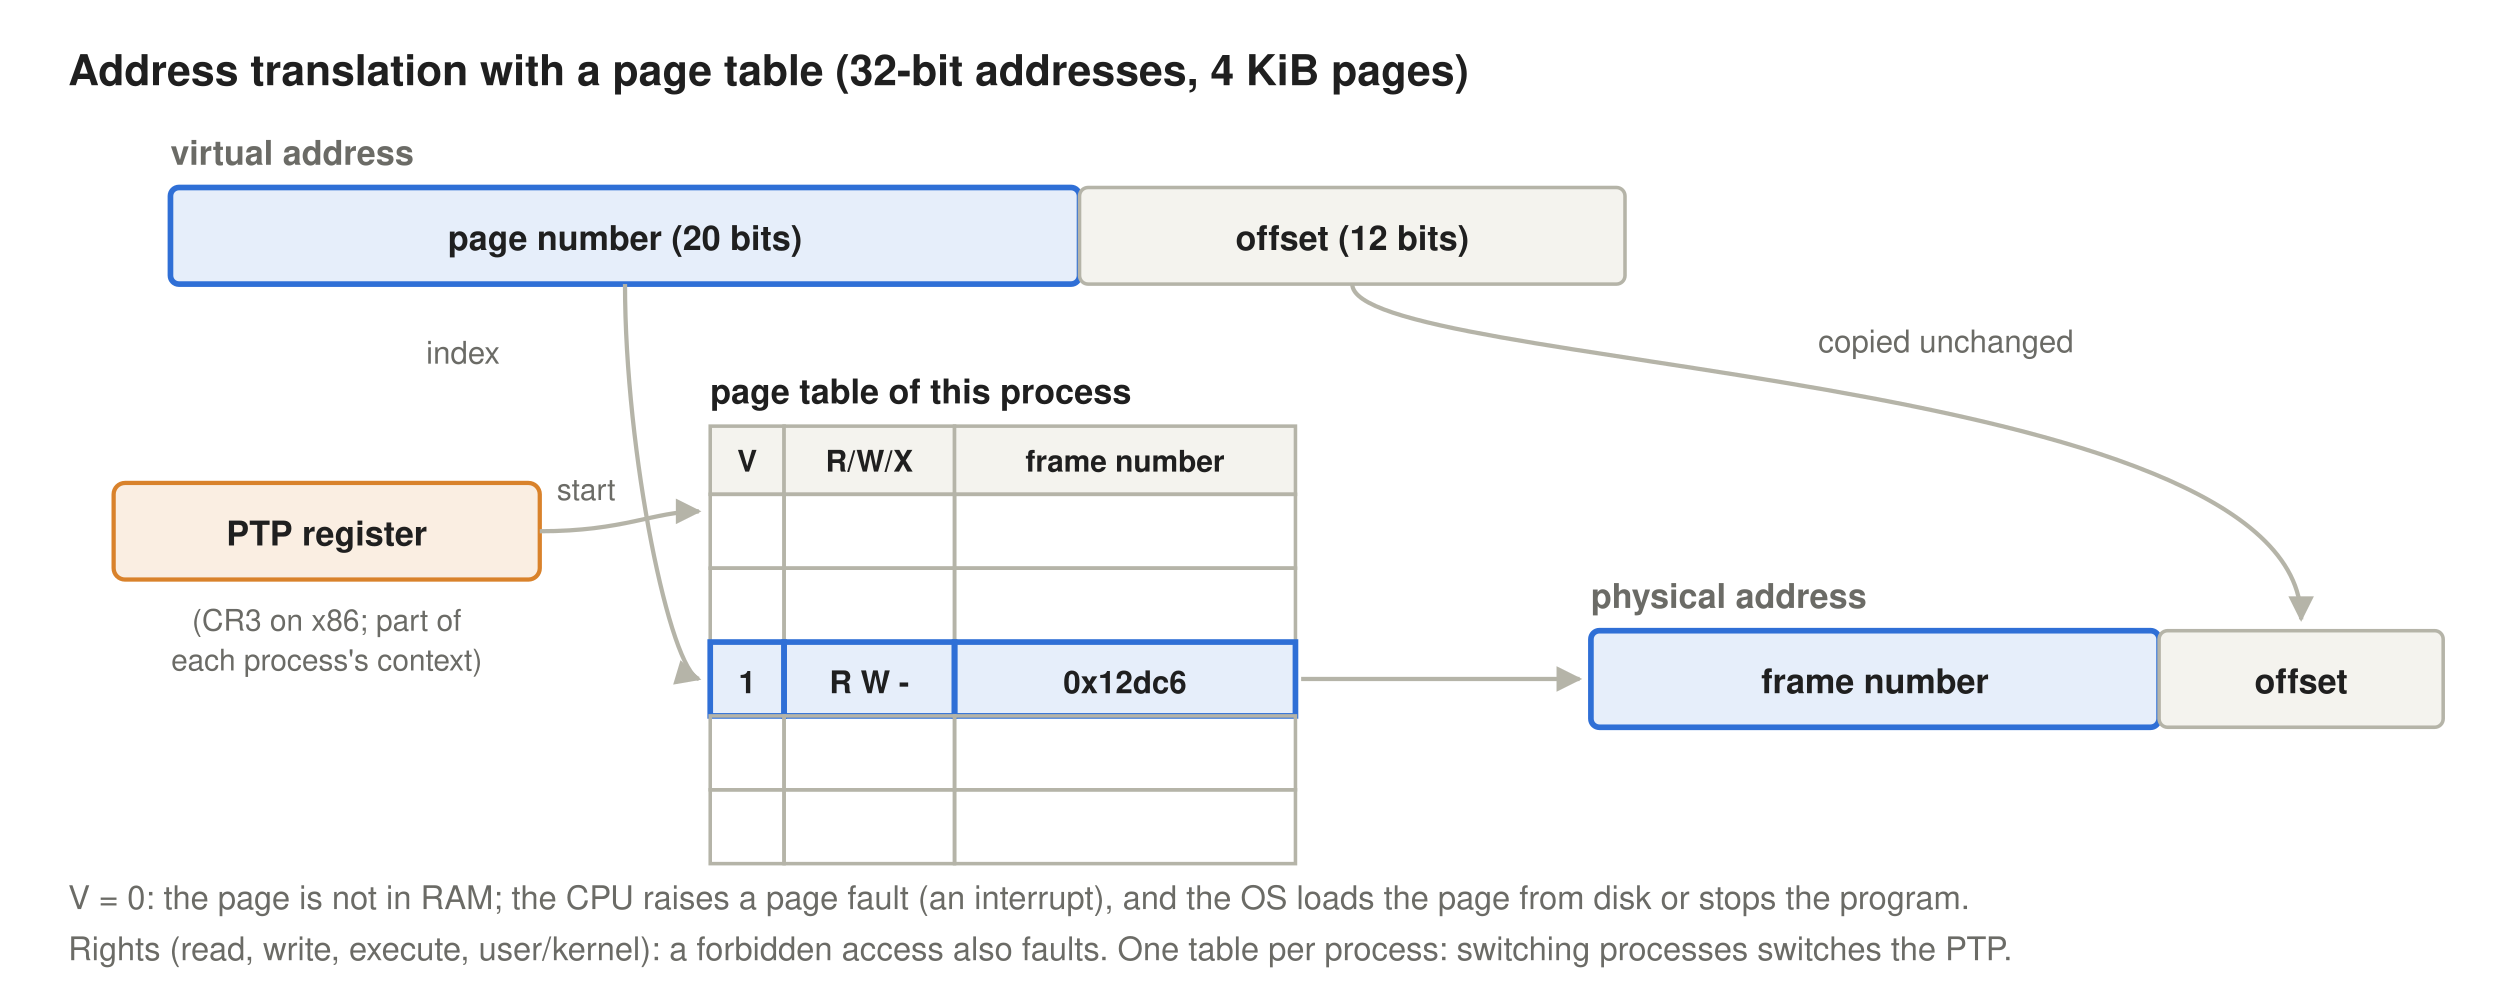
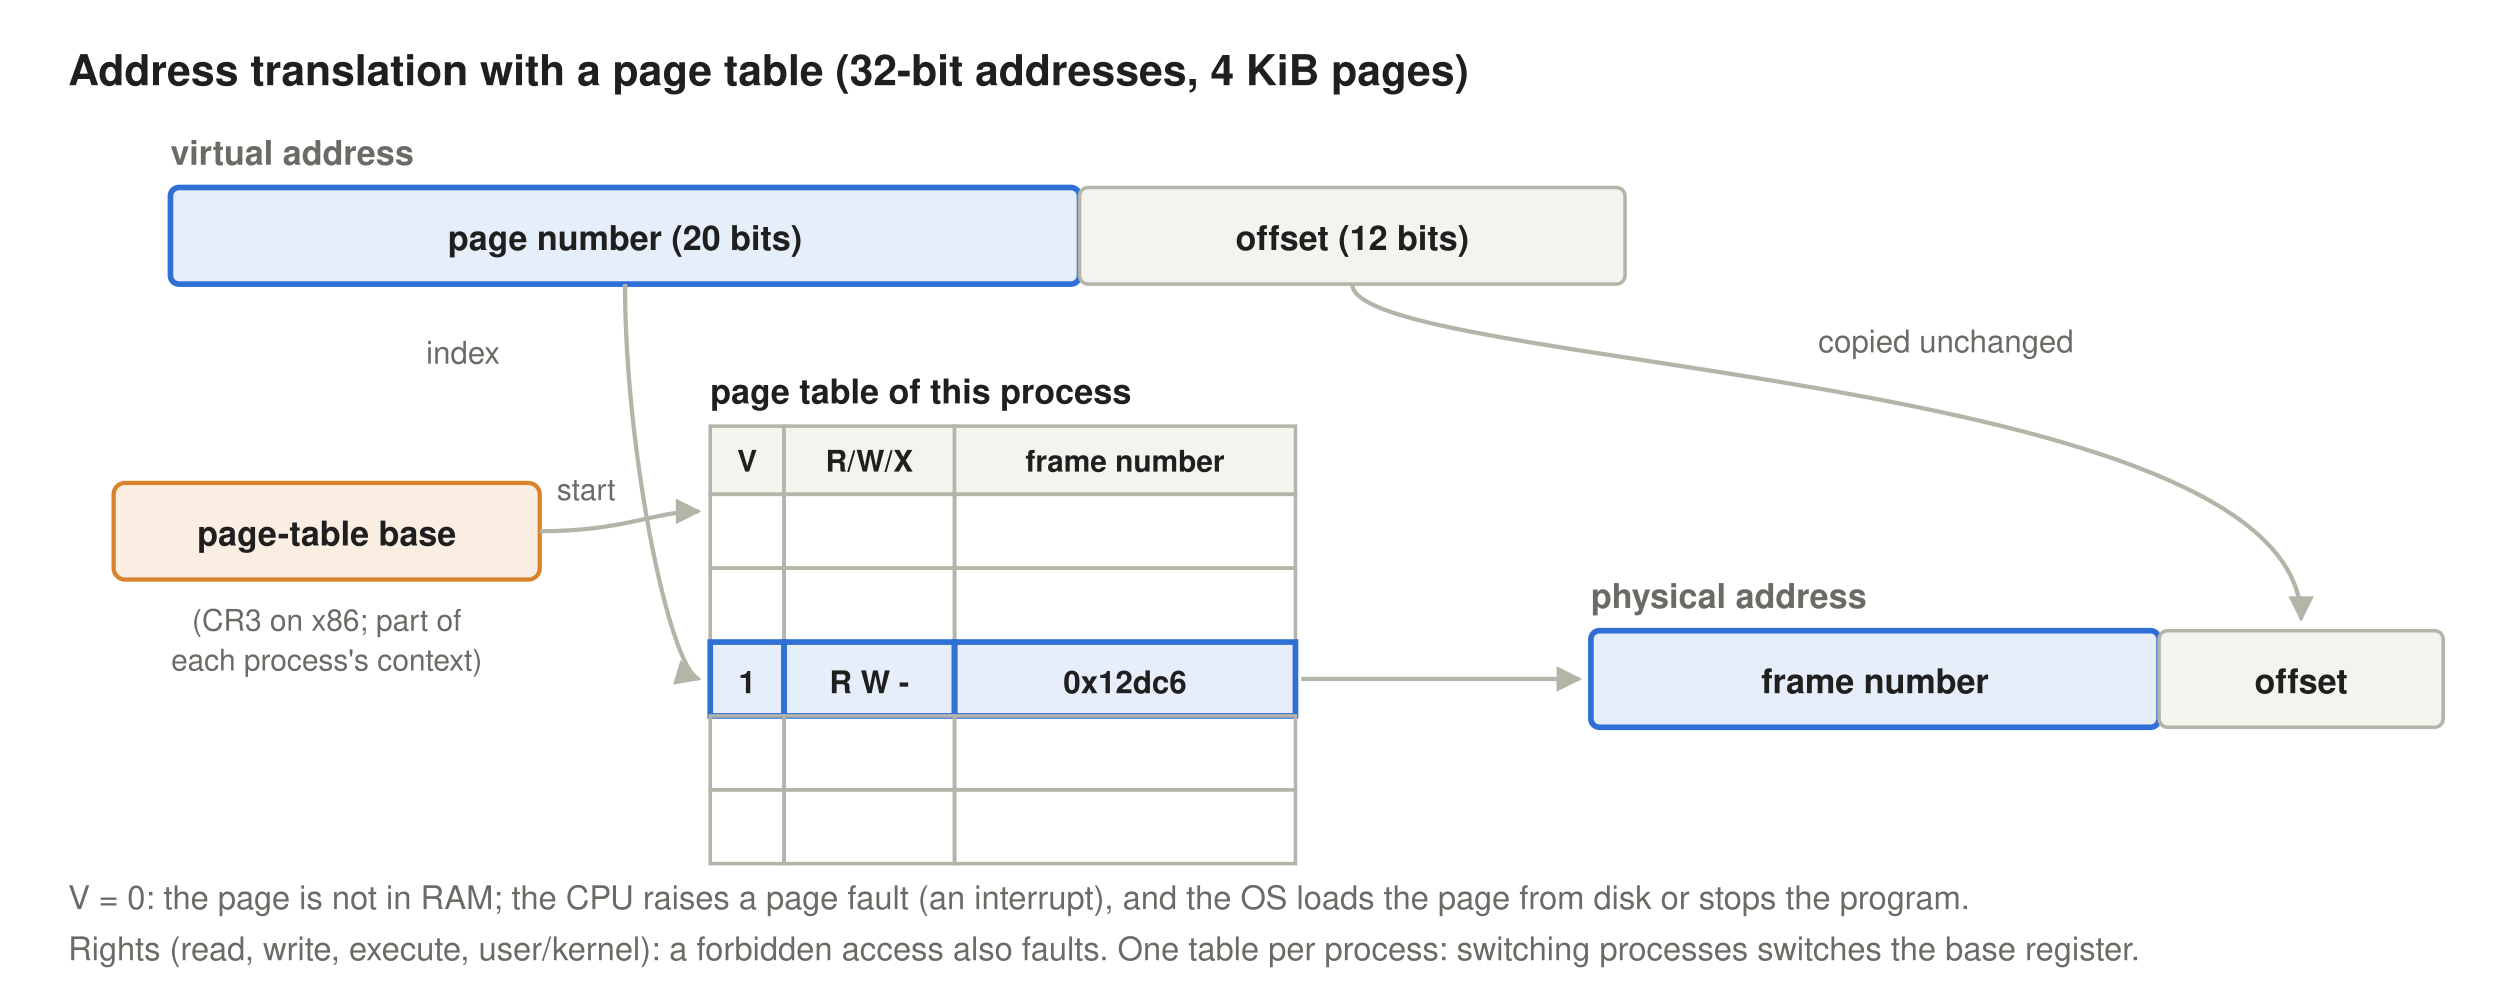
<svg xmlns="http://www.w3.org/2000/svg" viewBox="0 0 880 354" width="880" height="354" role="img" aria-label="Address translation with a page table (32-bit addresses, 4 KiB pages)">
  <style>
  .ink{fill:#1f1f1f}.quiet{fill:#6b6b66}.edge{stroke:#b5b4a8}.edgef{fill:#b5b4a8}
  .grid{stroke:#e3e2da}.acc{stroke:#2f6fd6}.accf{fill:#2f6fd6;fill-opacity:.12}.acct{fill:#2f6fd6}
  .c2{fill:#d9822b}.c2s{stroke:#d9822b}.c2f{fill:#d9822b;fill-opacity:.14}.tint{fill:#f4f3ee}
  .bad{fill:#c8372d}.bads{stroke:#c8372d}.badf{fill:#c8372d;fill-opacity:.14}
  text{font-family:-apple-system,BlinkMacSystemFont,'Segoe UI',Helvetica,Arial,sans-serif}
  @media (prefers-color-scheme: dark){
    .ink{fill:#e8e8e3}.quiet{fill:#a3a39c}.edge{stroke:#6f6e66}.edgef{fill:#6f6e66}
    .grid{stroke:#3a3a35}.acc{stroke:#5b93ef}.accf{fill:#5b93ef;fill-opacity:.18}.acct{fill:#7aa9f5}
    .c2{fill:#eb9a4b}.c2s{stroke:#eb9a4b}.c2f{fill:#eb9a4b;fill-opacity:.2}.tint{fill:#22221f}
    .bad{fill:#ff7b70}.bads{stroke:#ff7b70}.badf{fill:#ff7b70;fill-opacity:.2}
  }
</style>
  <defs>
    <marker id="tr" viewBox="0 0 10 10" refX="9" refY="5" markerWidth="6" markerHeight="6" orient="auto-start-reverse">
      <path d="M0 0L10 5L0 10z" class="edgef" />
    </marker>
  </defs>
  <text x="24" y="30" font-size="15" font-weight="600" class="ink" text-anchor="start">Address translation with a page table (32-bit addresses, 4 KiB pages)</text>
  <text x="60" y="58" font-size="12" font-weight="600" class="quiet" text-anchor="start">virtual address</text>
  <rect x="60" y="66" width="320" height="34" rx="3" class="accf" />
  <rect x="60" y="66" width="320" height="34" rx="3" fill="none" class="acc" stroke-width="2" />
  <text x="220" y="88" font-size="12" font-weight="600" class="ink" text-anchor="middle">page number (20 bits)</text>
  <rect x="380" y="66" width="192" height="34" rx="3" class="tint" />
  <rect x="380" y="66" width="192" height="34" rx="3" fill="none" class="edge" stroke-width="1.25" />
  <text x="476" y="88" font-size="12" font-weight="600" class="ink" text-anchor="middle">offset (12 bits)</text>
  <rect x="40" y="170" width="150" height="34" rx="4" class="c2f" />
  <rect x="40" y="170" width="150" height="34" rx="4" fill="none" class="c2s" stroke-width="1.5" />
-   <text x="115" y="192" font-size="12" font-weight="600" class="ink" text-anchor="middle">PTP register</text>
+   <text x="115" y="192" font-size="12" font-weight="600" class="ink" text-anchor="middle">page-table base</text>
  <text x="115" y="222" font-size="10.5" font-weight="400" class="quiet" text-anchor="middle">(CR3 on x86; part of</text>
  <text x="115" y="236" font-size="10.5" font-weight="400" class="quiet" text-anchor="middle">each process's context)</text>
  <text x="250" y="142" font-size="12" font-weight="600" class="ink" text-anchor="start">page table of this process</text>
  <rect x="250" y="150" width="26" height="24" rx="0" class="tint" />
  <rect x="250" y="150" width="26" height="24" rx="0" fill="none" class="edge" stroke-width="1.25" />
  <text x="263.0" y="166" font-size="10.5" font-weight="600" class="ink" text-anchor="middle">V</text>
  <rect x="276" y="150" width="60" height="24" rx="0" class="tint" />
  <rect x="276" y="150" width="60" height="24" rx="0" fill="none" class="edge" stroke-width="1.25" />
  <text x="306.0" y="166" font-size="10.5" font-weight="600" class="ink" text-anchor="middle">R/W/X</text>
  <rect x="336" y="150" width="120" height="24" rx="0" class="tint" />
  <rect x="336" y="150" width="120" height="24" rx="0" fill="none" class="edge" stroke-width="1.25" />
  <text x="396.0" y="166" font-size="10.5" font-weight="600" class="ink" text-anchor="middle">frame number</text>
  <rect x="250" y="174" width="26" height="26" rx="0" fill="none" class="edge" stroke-width="1.25" />
  <rect x="276" y="174" width="60" height="26" rx="0" fill="none" class="edge" stroke-width="1.25" />
  <rect x="336" y="174" width="120" height="26" rx="0" fill="none" class="edge" stroke-width="1.25" />
  <rect x="250" y="200" width="26" height="26" rx="0" fill="none" class="edge" stroke-width="1.25" />
  <rect x="276" y="200" width="60" height="26" rx="0" fill="none" class="edge" stroke-width="1.25" />
  <rect x="336" y="200" width="120" height="26" rx="0" fill="none" class="edge" stroke-width="1.25" />
  <rect x="250" y="226" width="26" height="26" rx="0" class="accf" />
  <rect x="250" y="226" width="26" height="26" rx="0" fill="none" class="acc" stroke-width="2" />
  <rect x="276" y="226" width="60" height="26" rx="0" class="accf" />
  <rect x="276" y="226" width="60" height="26" rx="0" fill="none" class="acc" stroke-width="2" />
  <rect x="336" y="226" width="120" height="26" rx="0" class="accf" />
  <rect x="336" y="226" width="120" height="26" rx="0" fill="none" class="acc" stroke-width="2" />
  <text x="263" y="244" font-size="11" font-weight="600" class="ink" text-anchor="middle">1</text>
  <text x="306" y="244" font-size="11" font-weight="600" class="ink" text-anchor="middle">R W -</text>
  <text x="396" y="244" font-size="11" font-weight="600" class="ink" text-anchor="middle">0x12dc6</text>
  <rect x="250" y="252" width="26" height="26" rx="0" fill="none" class="edge" stroke-width="1.25" />
  <rect x="276" y="252" width="60" height="26" rx="0" fill="none" class="edge" stroke-width="1.25" />
  <rect x="336" y="252" width="120" height="26" rx="0" fill="none" class="edge" stroke-width="1.25" />
  <rect x="250" y="278" width="26" height="26" rx="0" fill="none" class="edge" stroke-width="1.25" />
  <rect x="276" y="278" width="60" height="26" rx="0" fill="none" class="edge" stroke-width="1.25" />
  <rect x="336" y="278" width="120" height="26" rx="0" fill="none" class="edge" stroke-width="1.25" />
  <path d="M220 100C220 160 236 236 246 239" fill="none" class="edge" stroke-width="1.5" marker-end="url(#tr)" />
  <text x="150" y="128" font-size="11" font-weight="400" class="quiet" text-anchor="start">index</text>
  <path d="M190 187C220 187 230 180 246 180" fill="none" class="edge" stroke-width="1.5" marker-end="url(#tr)" />
  <text x="196" y="176" font-size="10.5" font-weight="400" class="quiet" text-anchor="start">start</text>
  <text x="560" y="214" font-size="12" font-weight="600" class="quiet" text-anchor="start">physical address</text>
  <rect x="560" y="222" width="200" height="34" rx="3" class="accf" />
  <rect x="560" y="222" width="200" height="34" rx="3" fill="none" class="acc" stroke-width="2" />
  <text x="660" y="244" font-size="12" font-weight="600" class="ink" text-anchor="middle">frame number</text>
  <rect x="760" y="222" width="100" height="34" rx="3" class="tint" />
  <rect x="760" y="222" width="100" height="34" rx="3" fill="none" class="edge" stroke-width="1.25" />
  <text x="810" y="244" font-size="12" font-weight="600" class="ink" text-anchor="middle">offset</text>
  <path d="M458 239H556" fill="none" class="edge" stroke-width="1.5" marker-end="url(#tr)" />
  <path d="M476 100C476 130 810 130 810 218" fill="none" class="edge" stroke-width="1.5" marker-end="url(#tr)" />
  <text x="640" y="124" font-size="11" font-weight="400" class="quiet" text-anchor="start">copied unchanged</text>
  <text x="24" y="320" font-size="11.5" font-weight="400" class="quiet" text-anchor="start">V = 0: the page is not in RAM; the CPU raises a page fault (an interrupt), and the OS loads the page from disk or stops the program.</text>
-   <text x="24" y="338" font-size="11.5" font-weight="400" class="quiet" text-anchor="start">Rights (read, write, execute, user/kernel): a forbidden access also faults. One table per process: switching processes switches the PTP.</text>
+   <text x="24" y="338" font-size="11.5" font-weight="400" class="quiet" text-anchor="start">Rights (read, write, execute, user/kernel): a forbidden access also faults. One table per process: switching processes switches the base register.</text>
</svg>
